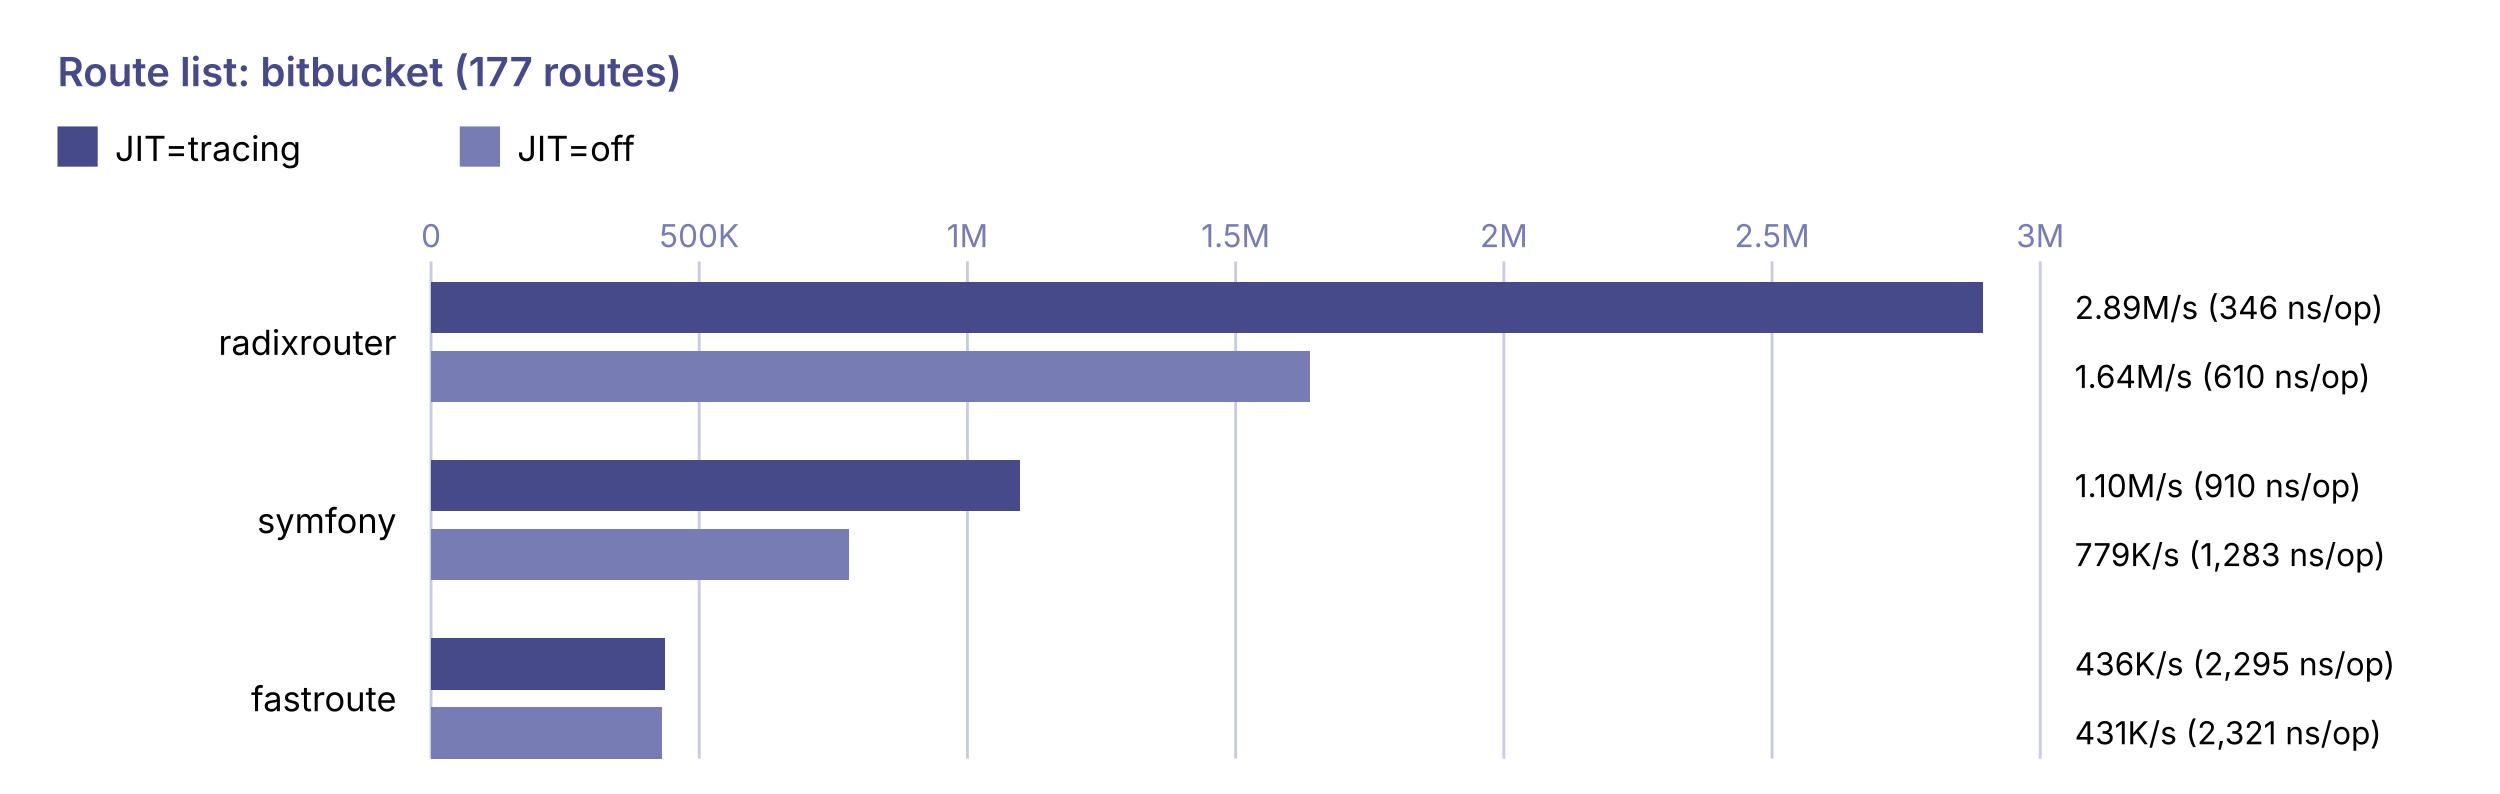
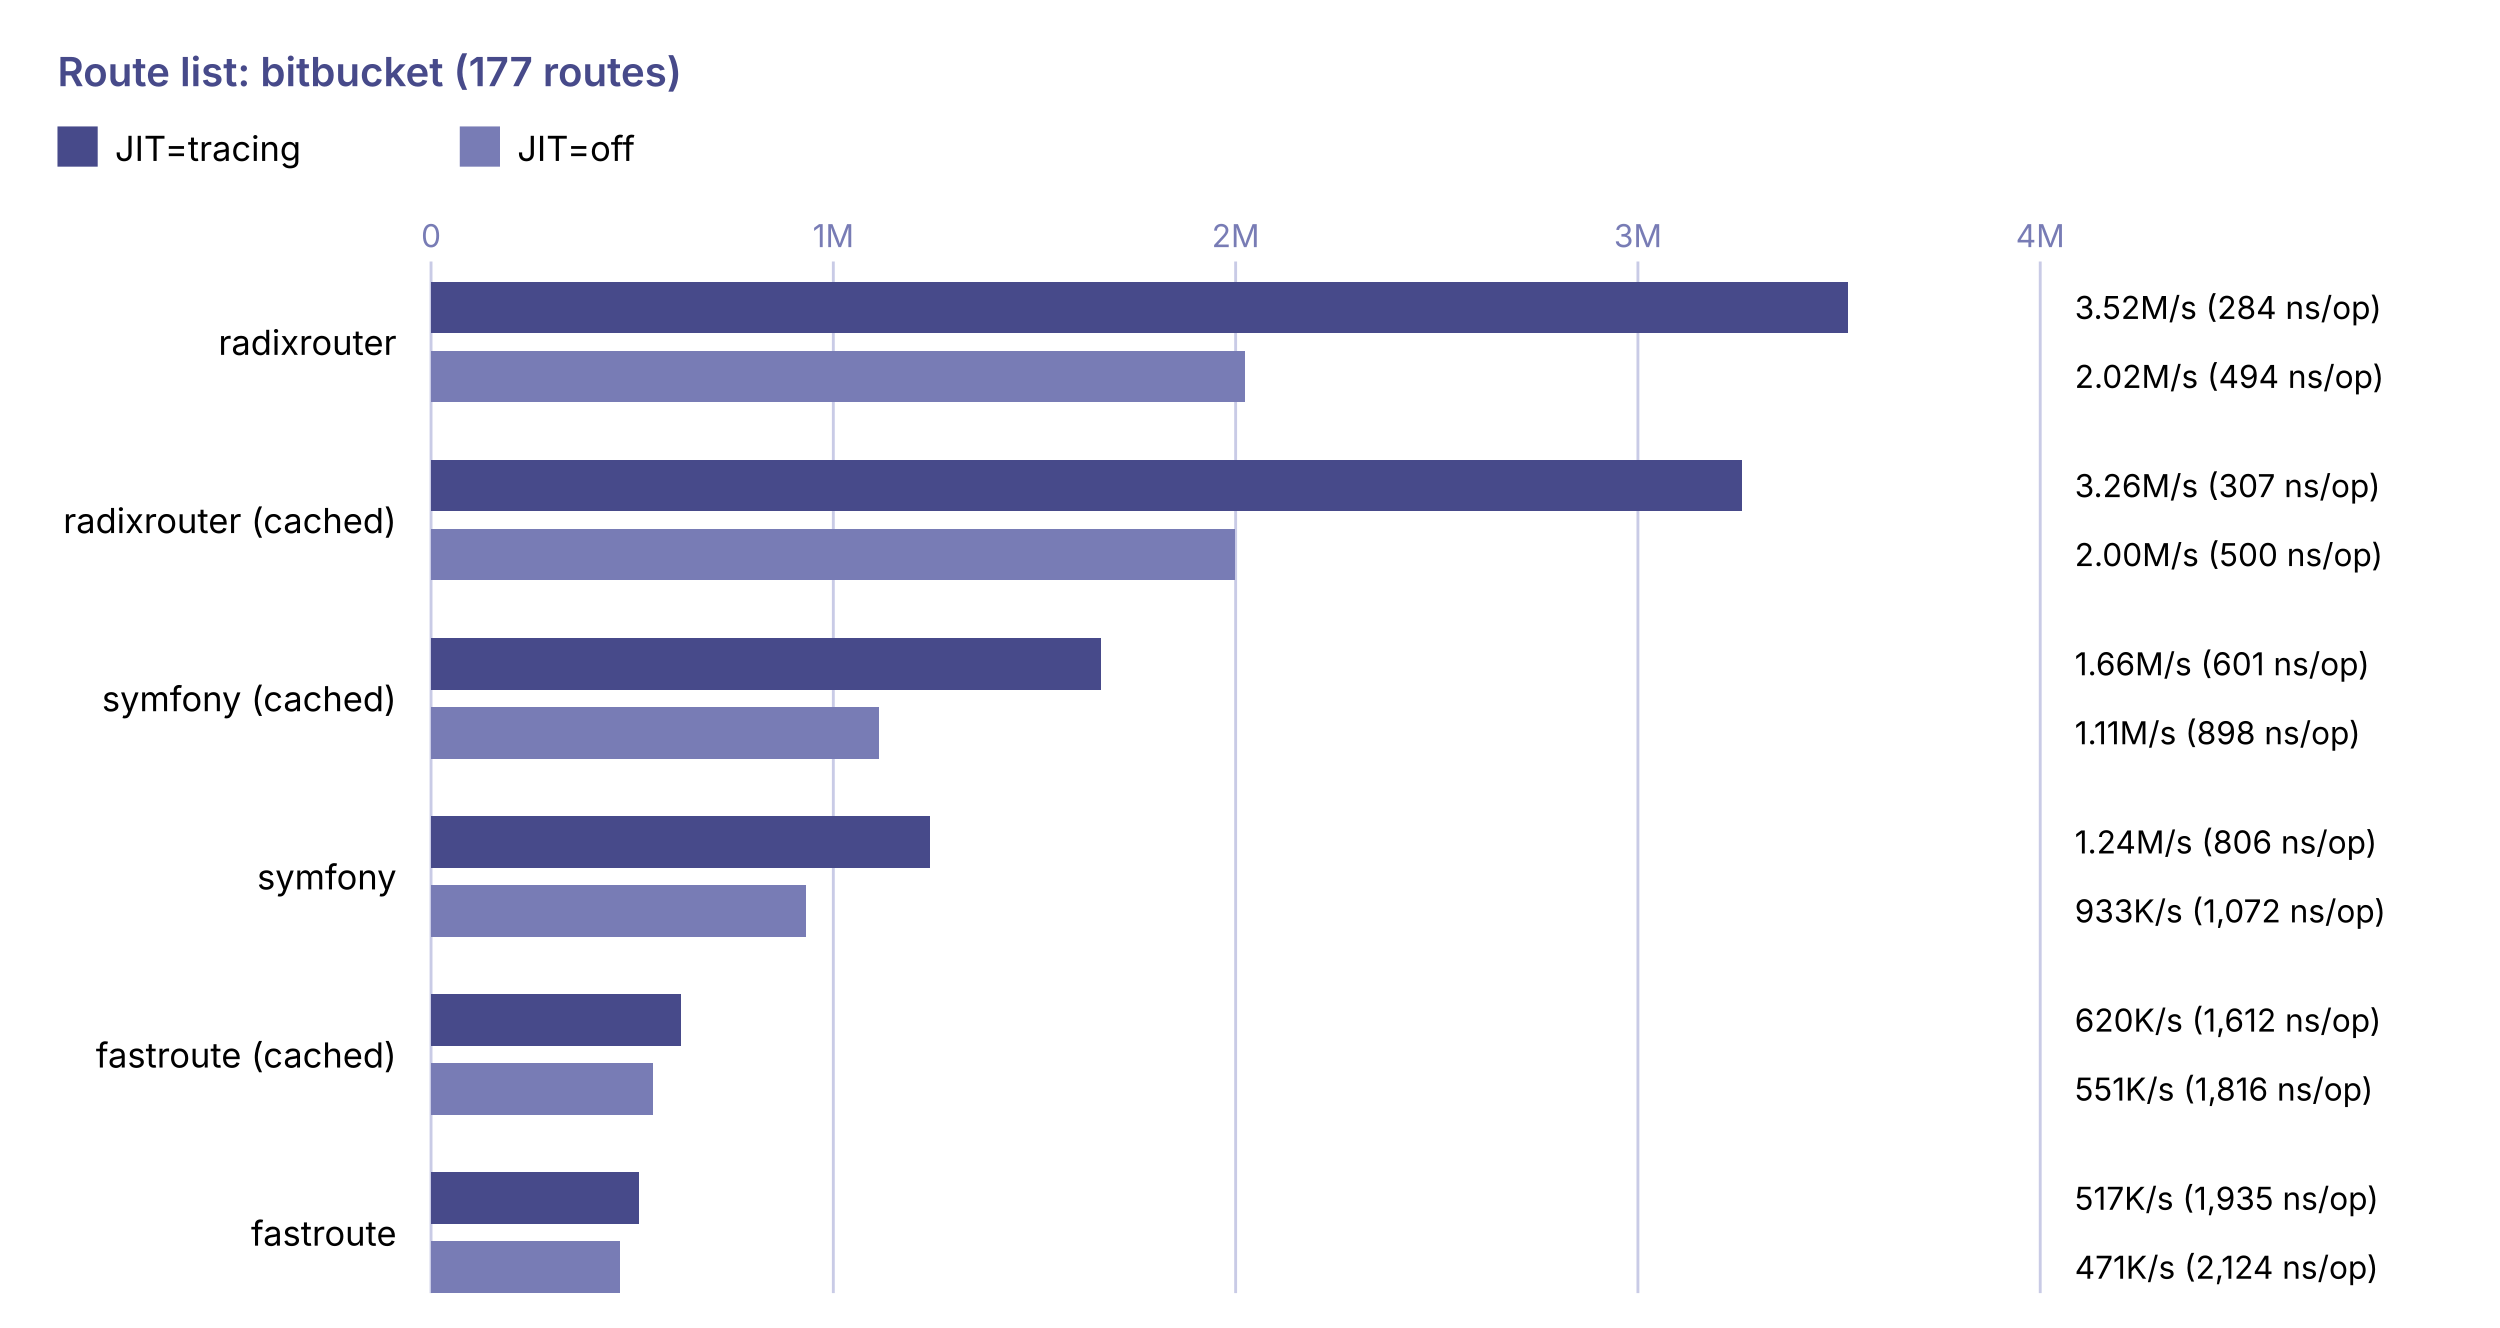
- <svg xmlns="http://www.w3.org/2000/svg" viewBox="0 0 870 276" font-family="system-ui, -apple-system, 'Segoe UI', sans-serif">
+ <svg xmlns="http://www.w3.org/2000/svg" viewBox="0 0 870 462" font-family="system-ui, -apple-system, 'Segoe UI', sans-serif">
  <style>.fg{fill:#000000}.accent{fill:#474A8A}.bar{shape-rendering:crispEdges}.div{stroke:#C9CBE6;stroke-width:1}.tick{fill:#787CB5}@media(prefers-color-scheme:dark){.fg{fill:#E6E6E6}.accent{fill:#B0B3D6}.tick{fill:#B0B3D6}}</style>
  <text class="accent" x="20" y="30" font-size="14" font-weight="600">Route list: bitbucket (177 routes)</text>
  <rect x="20" y="44" width="14" height="14" fill="#474A8A" />
  <text class="fg" x="40" y="56" font-size="12">JIT=tracing</text>
  <rect x="160" y="44" width="14" height="14" fill="#787CB5" />
  <text class="fg" x="180" y="56" font-size="12">JIT=off</text>
  <text class="tick" x="150.00" y="86.0" text-anchor="middle" font-size="11">0</text>
-   <line class="div" x1="243.33" y1="91.0" x2="243.33" y2="264.0" />
-   <text class="tick" x="243.33" y="86.0" text-anchor="middle" font-size="11">500K</text>
-   <line class="div" x1="336.67" y1="91.0" x2="336.67" y2="264.0" />
-   <text class="tick" x="336.67" y="86.0" text-anchor="middle" font-size="11">1M</text>
-   <line class="div" x1="430.00" y1="91.0" x2="430.00" y2="264.0" />
-   <text class="tick" x="430.00" y="86.0" text-anchor="middle" font-size="11">1.5M</text>
-   <line class="div" x1="523.33" y1="91.0" x2="523.33" y2="264.0" />
-   <text class="tick" x="523.33" y="86.0" text-anchor="middle" font-size="11">2M</text>
-   <line class="div" x1="616.67" y1="91.0" x2="616.67" y2="264.0" />
-   <text class="tick" x="616.67" y="86.0" text-anchor="middle" font-size="11">2.5M</text>
-   <line class="div" x1="710.00" y1="91.0" x2="710.00" y2="264.0" />
-   <text class="tick" x="710.00" y="86.0" text-anchor="middle" font-size="11">3M</text>
-   <line class="div" x1="150" y1="91.0" x2="150" y2="264.0" />
+   <line class="div" x1="290.00" y1="91.0" x2="290.00" y2="450.0" />
+   <text class="tick" x="290.00" y="86.0" text-anchor="middle" font-size="11">1M</text>
+   <line class="div" x1="430.00" y1="91.0" x2="430.00" y2="450.0" />
+   <text class="tick" x="430.00" y="86.0" text-anchor="middle" font-size="11">2M</text>
+   <line class="div" x1="570.00" y1="91.0" x2="570.00" y2="450.0" />
+   <text class="tick" x="570.00" y="86.0" text-anchor="middle" font-size="11">3M</text>
+   <line class="div" x1="710.00" y1="91.0" x2="710.00" y2="450.0" />
+   <text class="tick" x="710.00" y="86.0" text-anchor="middle" font-size="11">4M</text>
+   <line class="div" x1="150" y1="91.0" x2="150" y2="450.0" />
  <text class="fg" x="138" y="123.5" text-anchor="end" font-size="12">radixrouter</text>
-   <rect class="bar" x="150" y="98.0" width="540.20" height="18" fill="#474A8A" />
-   <text class="fg" x="722" y="111.0" font-size="11">2.89M/s  (346 ns/op)</text>
-   <rect class="bar" x="150" y="122.0" width="305.84" height="18" fill="#787CB5" />
-   <text class="fg" x="722" y="135.0" font-size="11">1.64M/s  (610 ns/op)</text>
-   <text class="fg" x="138" y="185.5" text-anchor="end" font-size="12">symfony</text>
-   <rect class="bar" x="150" y="160.0" width="205.13" height="18" fill="#474A8A" />
-   <text class="fg" x="722" y="173.0" font-size="11">1.10M/s  (910 ns/op)</text>
-   <rect class="bar" x="150" y="184.0" width="145.49" height="18" fill="#787CB5" />
-   <text class="fg" x="722" y="197.0" font-size="11">779K/s  (1,283 ns/op)</text>
-   <text class="fg" x="138" y="247.5" text-anchor="end" font-size="12">fastroute</text>
-   <rect class="bar" x="150" y="222.0" width="81.33" height="18" fill="#474A8A" />
-   <text class="fg" x="722" y="235.0" font-size="11">436K/s  (2,295 ns/op)</text>
-   <rect class="bar" x="150" y="246.0" width="80.41" height="18" fill="#787CB5" />
-   <text class="fg" x="722" y="259.0" font-size="11">431K/s  (2,321 ns/op)</text>
+   <rect class="bar" x="150" y="98.0" width="493.09" height="18" fill="#474A8A" />
+   <text class="fg" x="722" y="111.0" font-size="11">3.52M/s  (284 ns/op)</text>
+   <rect class="bar" x="150" y="122.0" width="283.15" height="18" fill="#787CB5" />
+   <text class="fg" x="722" y="135.0" font-size="11">2.02M/s  (494 ns/op)</text>
+   <text class="fg" x="138" y="185.5" text-anchor="end" font-size="12">radixrouter (cached)</text>
+   <rect class="bar" x="150" y="160.0" width="456.09" height="18" fill="#474A8A" />
+   <text class="fg" x="722" y="173.0" font-size="11">3.26M/s  (307 ns/op)</text>
+   <rect class="bar" x="150" y="184.0" width="279.73" height="18" fill="#787CB5" />
+   <text class="fg" x="722" y="197.0" font-size="11">2.00M/s  (500 ns/op)</text>
+   <text class="fg" x="138" y="247.5" text-anchor="end" font-size="12">symfony (cached)</text>
+   <rect class="bar" x="150" y="222.0" width="233.04" height="18" fill="#474A8A" />
+   <text class="fg" x="722" y="235.0" font-size="11">1.66M/s  (601 ns/op)</text>
+   <rect class="bar" x="150" y="246.0" width="155.99" height="18" fill="#787CB5" />
+   <text class="fg" x="722" y="259.0" font-size="11">1.11M/s  (898 ns/op)</text>
+   <text class="fg" x="138" y="309.5" text-anchor="end" font-size="12">symfony</text>
+   <rect class="bar" x="150" y="284.0" width="173.67" height="18" fill="#474A8A" />
+   <text class="fg" x="722" y="297.0" font-size="11">1.24M/s  (806 ns/op)</text>
+   <rect class="bar" x="150" y="308.0" width="130.64" height="18" fill="#787CB5" />
+   <text class="fg" x="722" y="321.0" font-size="11">933K/s  (1,072 ns/op)</text>
+   <text class="fg" x="138" y="371.5" text-anchor="end" font-size="12">fastroute (cached)</text>
+   <rect class="bar" x="150" y="346.0" width="86.83" height="18" fill="#474A8A" />
+   <text class="fg" x="722" y="359.0" font-size="11">620K/s  (1,612 ns/op)</text>
+   <rect class="bar" x="150" y="370.0" width="77.08" height="18" fill="#787CB5" />
+   <text class="fg" x="722" y="383.0" font-size="11">551K/s  (1,816 ns/op)</text>
+   <text class="fg" x="138" y="433.5" text-anchor="end" font-size="12">fastroute</text>
+   <rect class="bar" x="150" y="408.0" width="72.35" height="18" fill="#474A8A" />
+   <text class="fg" x="722" y="421.0" font-size="11">517K/s  (1,935 ns/op)</text>
+   <rect class="bar" x="150" y="432.0" width="65.92" height="18" fill="#787CB5" />
+   <text class="fg" x="722" y="445.0" font-size="11">471K/s  (2,124 ns/op)</text>
</svg>
